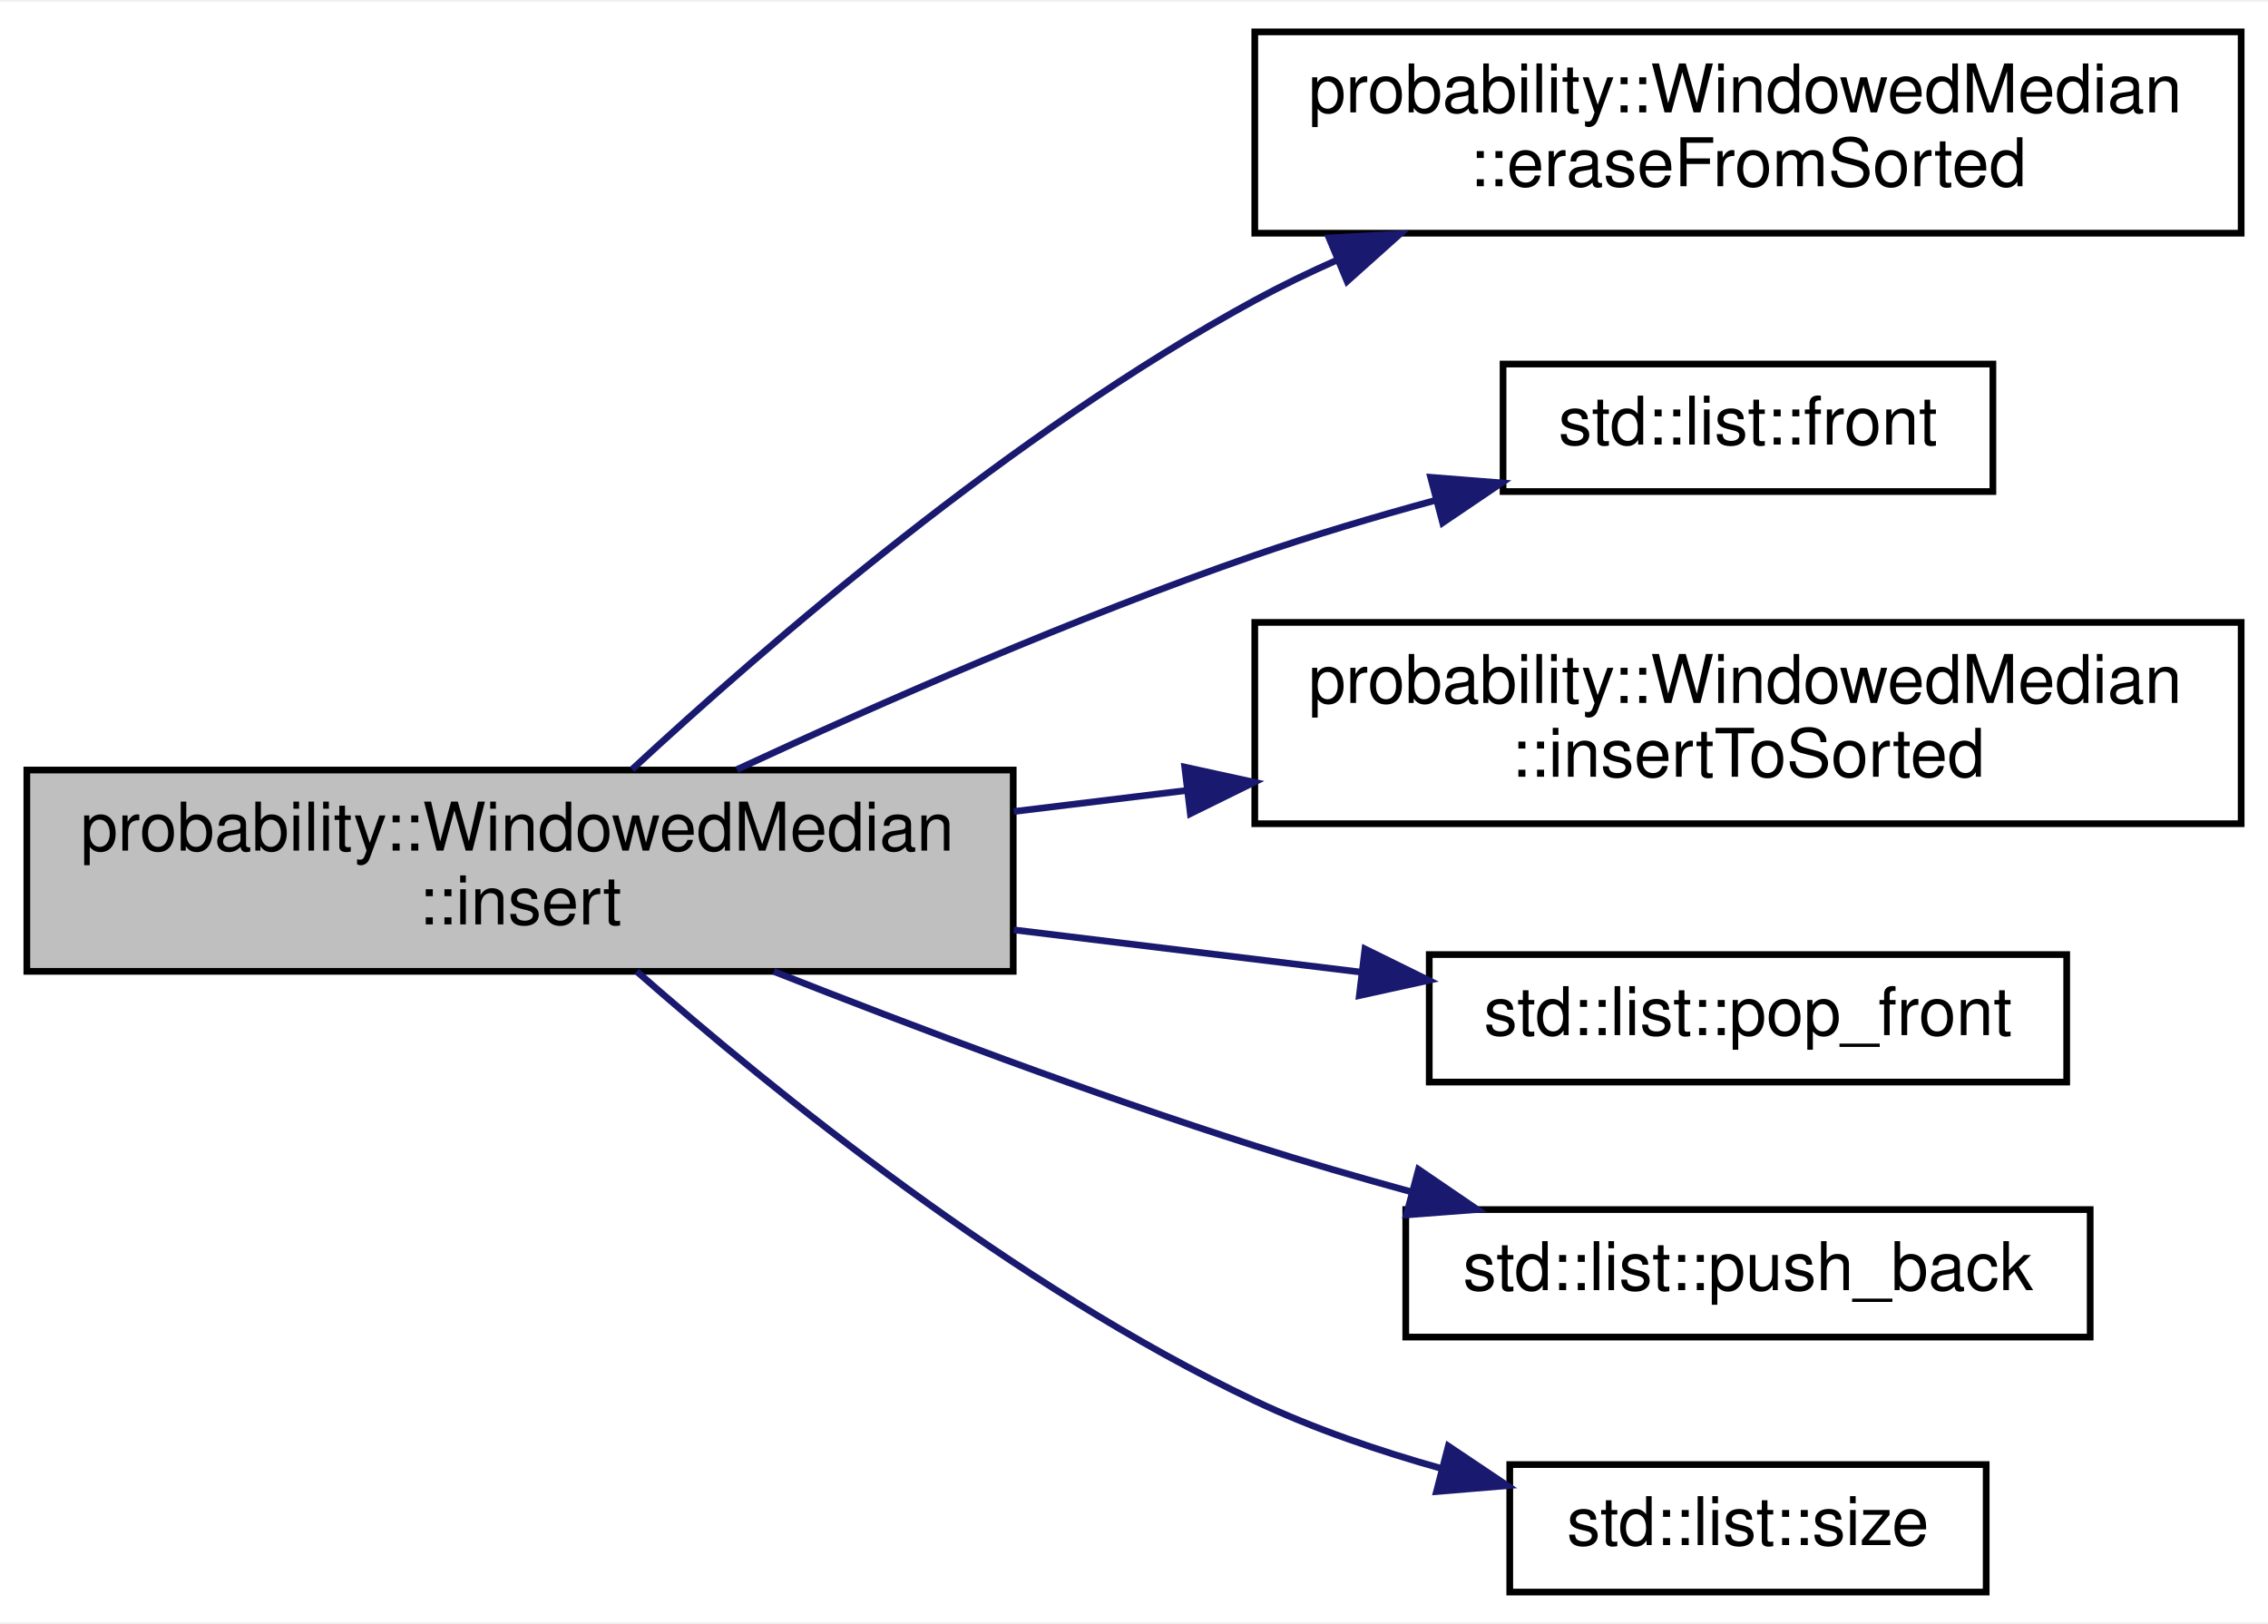
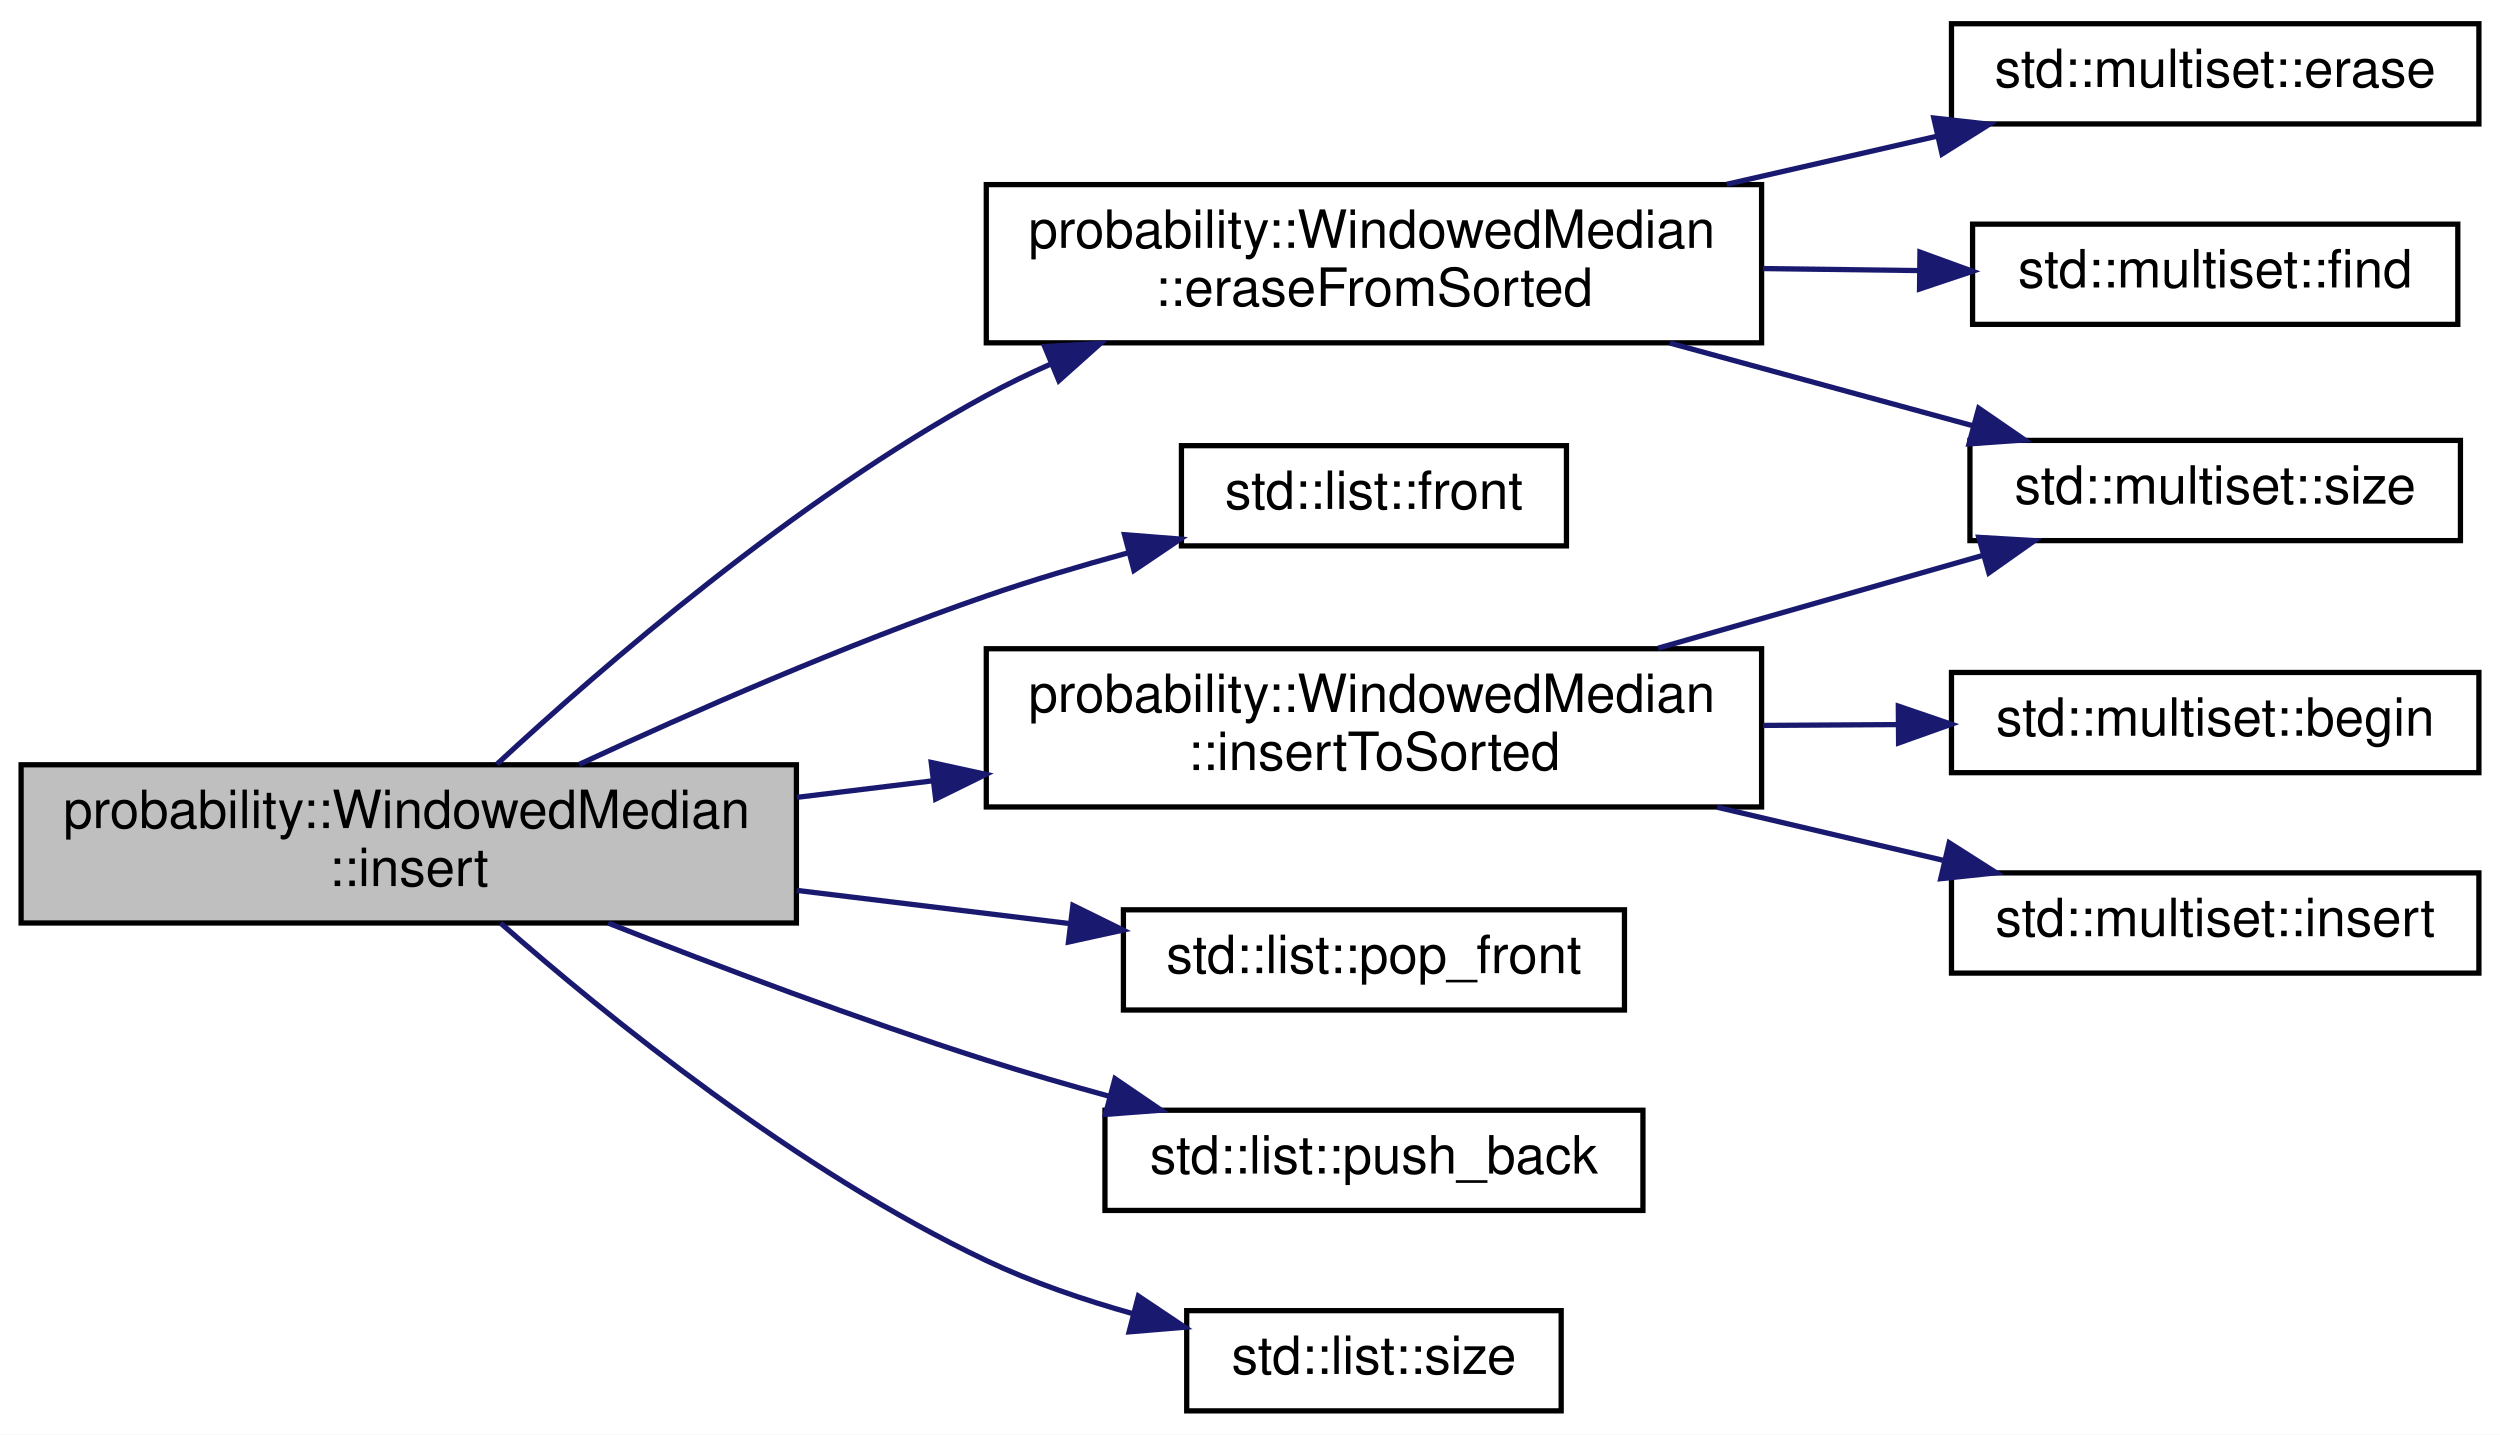
- <svg xmlns="http://www.w3.org/2000/svg" xmlns:xlink="http://www.w3.org/1999/xlink" width="338pt" height="242pt" viewBox="0.00 0.00 338.00 241.50">
-   <g id="graph0" class="graph" transform="scale(1 1) rotate(0) translate(4 237.5)">
-     <polygon fill="white" stroke="transparent" points="-4,4 -4,-237.5 334,-237.5 334,4 -4,4" />
+ <svg xmlns="http://www.w3.org/2000/svg" xmlns:xlink="http://www.w3.org/1999/xlink" width="474pt" height="272pt" viewBox="0.00 0.00 474.00 272.00">
+   <g id="graph0" class="graph" transform="scale(1 1) rotate(0) translate(4 268)">
+     <polygon fill="white" stroke="transparent" points="-4,4 -4,-268 470,-268 470,4 -4,4" />
    <g id="node1" class="node">
      <g id="a_node1">
        <a xlink:title="Insert a new value to the stream.">
          <polygon fill="#bfbfbf" stroke="black" points="0,-93 0,-123 147,-123 147,-93 0,-93" />
          <text text-anchor="start" x="8" y="-111" font-family="Helvetica,sans-Serif" font-size="10.00">probability::WindowedMedian</text>
          <text text-anchor="middle" x="73.5" y="-100" font-family="Helvetica,sans-Serif" font-size="10.00">::insert</text>
        </a>
      </g>
    </g>
    <g id="node2" class="node">
      <g id="a_node2">
        <a xlink:href="../../d6/dda/classprobability_1_1_windowed_median.html#ac1fa194c35fe54e7913185b8df5de097" target="_top" xlink:title="Erases a value from a sorted multi-value BST.">
          <polygon fill="white" stroke="black" points="183,-203 183,-233 330,-233 330,-203 183,-203" />
          <text text-anchor="start" x="191" y="-221" font-family="Helvetica,sans-Serif" font-size="10.00">probability::WindowedMedian</text>
          <text text-anchor="middle" x="256.5" y="-210" font-family="Helvetica,sans-Serif" font-size="10.00">::eraseFromSorted</text>
        </a>
      </g>
    </g>
    <g id="edge1" class="edge">
      <path fill="none" stroke="midnightblue" d="M90.2,-123.1C110.3,-141.72 146.85,-173.33 183,-193 186.92,-195.13 191.06,-197.14 195.29,-199.01" />
      <polygon fill="midnightblue" stroke="midnightblue" points="194.07,-202.29 204.65,-202.89 196.76,-195.83 194.07,-202.29" />
    </g>
-     <g id="node3" class="node">
-       <g id="a_node3">
+     <g id="node6" class="node">
+       <g id="a_node6">
        <a target="_blank" xlink:href="http://en.cppreference.com/w/cpp/container/list/front.html#" xlink:title=" ">
          <polygon fill="white" stroke="black" points="220,-164.5 220,-183.5 293,-183.5 293,-164.5 220,-164.5" />
          <text text-anchor="middle" x="256.5" y="-171.5" font-family="Helvetica,sans-Serif" font-size="10.00">std::list::front</text>
        </a>
      </g>
    </g>
-     <g id="edge2" class="edge">
+     <g id="edge5" class="edge">
      <path fill="none" stroke="midnightblue" d="M105.81,-123.07C127.21,-133 156.42,-145.82 183,-155 191.58,-157.96 200.86,-160.72 209.84,-163.17" />
      <polygon fill="midnightblue" stroke="midnightblue" points="209.21,-166.62 219.78,-165.79 211,-159.85 209.21,-166.62" />
    </g>
-     <g id="node4" class="node">
-       <g id="a_node4">
+     <g id="node7" class="node">
+       <g id="a_node7">
        <a xlink:href="../../d6/dda/classprobability_1_1_windowed_median.html#a1d04e16e1c74b1f5b56aaf31d8409c4d" target="_top" xlink:title="Inserts a value to a sorted multi-value BST.">
          <polygon fill="white" stroke="black" points="183,-115 183,-145 330,-145 330,-115 183,-115" />
          <text text-anchor="start" x="191" y="-133" font-family="Helvetica,sans-Serif" font-size="10.00">probability::WindowedMedian</text>
          <text text-anchor="middle" x="256.5" y="-122" font-family="Helvetica,sans-Serif" font-size="10.00">::insertToSorted</text>
        </a>
      </g>
    </g>
-     <g id="edge3" class="edge">
+     <g id="edge6" class="edge">
      <path fill="none" stroke="midnightblue" d="M147.08,-116.82C155.56,-117.85 164.26,-118.91 172.87,-119.96" />
      <polygon fill="midnightblue" stroke="midnightblue" points="172.56,-123.44 182.91,-121.18 173.4,-116.5 172.56,-123.44" />
    </g>
-     <g id="node5" class="node">
-       <g id="a_node5">
+     <g id="node10" class="node">
+       <g id="a_node10">
        <a target="_blank" xlink:href="http://en.cppreference.com/w/cpp/container/list/pop_front.html#" xlink:title=" ">
          <polygon fill="white" stroke="black" points="209,-76.5 209,-95.5 304,-95.5 304,-76.5 209,-76.5" />
          <text text-anchor="middle" x="256.5" y="-83.5" font-family="Helvetica,sans-Serif" font-size="10.00">std::list::pop_front</text>
        </a>
      </g>
    </g>
-     <g id="edge4" class="edge">
+     <g id="edge10" class="edge">
      <path fill="none" stroke="midnightblue" d="M147.08,-99.18C164.34,-97.08 182.52,-94.87 198.95,-92.87" />
      <polygon fill="midnightblue" stroke="midnightblue" points="199.42,-96.34 208.92,-91.66 198.58,-89.39 199.42,-96.34" />
    </g>
-     <g id="node6" class="node">
-       <g id="a_node6">
+     <g id="node11" class="node">
+       <g id="a_node11">
        <a target="_blank" xlink:href="http://en.cppreference.com/w/cpp/container/list/push_back.html#" xlink:title=" ">
          <polygon fill="white" stroke="black" points="205.5,-38.5 205.5,-57.5 307.5,-57.5 307.5,-38.5 205.5,-38.5" />
          <text text-anchor="middle" x="256.5" y="-45.5" font-family="Helvetica,sans-Serif" font-size="10.00">std::list::push_back</text>
        </a>
      </g>
    </g>
-     <g id="edge5" class="edge">
+     <g id="edge11" class="edge">
      <path fill="none" stroke="midnightblue" d="M111.32,-92.98C132.17,-84.76 158.83,-74.71 183,-67 190.5,-64.61 198.5,-62.29 206.34,-60.14" />
      <polygon fill="midnightblue" stroke="midnightblue" points="207.4,-63.48 216.15,-57.51 205.59,-56.71 207.4,-63.48" />
    </g>
-     <g id="node7" class="node">
-       <g id="a_node7">
+     <g id="node12" class="node">
+       <g id="a_node12">
        <a target="_blank" xlink:href="http://en.cppreference.com/w/cpp/container/list/size.html#" xlink:title=" ">
          <polygon fill="white" stroke="black" points="221,-0.5 221,-19.5 292,-19.5 292,-0.5 221,-0.5" />
          <text text-anchor="middle" x="256.5" y="-7.5" font-family="Helvetica,sans-Serif" font-size="10.00">std::list::size</text>
        </a>
      </g>
    </g>
-     <g id="edge6" class="edge">
+     <g id="edge12" class="edge">
      <path fill="none" stroke="midnightblue" d="M90.89,-92.99C111.11,-75.24 147.21,-45.97 183,-29 191.73,-24.86 201.49,-21.53 210.95,-18.88" />
      <polygon fill="midnightblue" stroke="midnightblue" points="211.84,-22.26 220.64,-16.36 210.08,-15.48 211.84,-22.26" />
    </g>
+     <g id="node3" class="node">
+       <g id="a_node3">
+         <a target="_blank" xlink:href="http://en.cppreference.com/w/cpp/container/multiset/erase.html#" xlink:title=" ">
+           <polygon fill="white" stroke="black" points="366,-244.5 366,-263.5 466,-263.5 466,-244.5 366,-244.5" />
+           <text text-anchor="middle" x="416" y="-251.5" font-family="Helvetica,sans-Serif" font-size="10.00">std::multiset::erase</text>
+         </a>
+       </g>
+     </g>
+     <g id="edge2" class="edge">
+       <path fill="none" stroke="midnightblue" d="M323.38,-233.06C336.68,-236.1 350.49,-239.26 363.23,-242.17" />
+       <polygon fill="midnightblue" stroke="midnightblue" points="362.65,-245.62 373.18,-244.44 364.21,-238.8 362.65,-245.62" />
+     </g>
+     <g id="node4" class="node">
+       <g id="a_node4">
+         <a target="_blank" xlink:href="http://en.cppreference.com/w/cpp/container/multiset/find.html#" xlink:title=" ">
+           <polygon fill="white" stroke="black" points="370,-206.5 370,-225.5 462,-225.5 462,-206.5 370,-206.5" />
+           <text text-anchor="middle" x="416" y="-213.5" font-family="Helvetica,sans-Serif" font-size="10.00">std::multiset::find</text>
+         </a>
+       </g>
+     </g>
+     <g id="edge3" class="edge">
+       <path fill="none" stroke="midnightblue" d="M330.26,-217.08C340.2,-216.95 350.27,-216.82 359.83,-216.7" />
+       <polygon fill="midnightblue" stroke="midnightblue" points="360.02,-220.2 369.98,-216.57 359.94,-213.2 360.02,-220.2" />
+     </g>
+     <g id="node5" class="node">
+       <g id="a_node5">
+         <a target="_blank" xlink:href="http://en.cppreference.com/w/cpp/container/multiset/size.html#" xlink:title=" ">
+           <polygon fill="white" stroke="black" points="369.5,-165.5 369.5,-184.5 462.5,-184.5 462.5,-165.5 369.5,-165.5" />
+           <text text-anchor="middle" x="416" y="-172.5" font-family="Helvetica,sans-Serif" font-size="10.00">std::multiset::size</text>
+         </a>
+       </g>
+     </g>
+     <g id="edge4" class="edge">
+       <path fill="none" stroke="midnightblue" d="M312.59,-202.96C331.36,-197.84 352.11,-192.17 370,-187.29" />
+       <polygon fill="midnightblue" stroke="midnightblue" points="371.16,-190.6 379.89,-184.59 369.32,-183.84 371.16,-190.6" />
+     </g>
+     <g id="edge9" class="edge">
+       <path fill="none" stroke="midnightblue" d="M310.38,-145.11C330.38,-150.82 352.88,-157.25 371.88,-162.68" />
+       <polygon fill="midnightblue" stroke="midnightblue" points="371.17,-166.12 381.75,-165.5 373.09,-159.39 371.17,-166.12" />
+     </g>
+     <g id="node8" class="node">
+       <g id="a_node8">
+         <a target="_blank" xlink:href="http://en.cppreference.com/w/cpp/container/multiset/begin.html#" xlink:title=" ">
+           <polygon fill="white" stroke="black" points="366,-121.5 366,-140.5 466,-140.5 466,-121.5 366,-121.5" />
+           <text text-anchor="middle" x="416" y="-128.5" font-family="Helvetica,sans-Serif" font-size="10.00">std::multiset::begin</text>
+         </a>
+       </g>
+     </g>
+     <g id="edge7" class="edge">
+       <path fill="none" stroke="midnightblue" d="M330.26,-130.46C338.85,-130.52 347.54,-130.57 355.92,-130.62" />
+       <polygon fill="midnightblue" stroke="midnightblue" points="355.92,-134.12 365.95,-130.69 355.97,-127.13 355.92,-134.12" />
+     </g>
+     <g id="node9" class="node">
+       <g id="a_node9">
+         <a target="_blank" xlink:href="http://en.cppreference.com/w/cpp/container/multiset/insert.html#" xlink:title=" ">
+           <polygon fill="white" stroke="black" points="366,-83.5 366,-102.5 466,-102.5 466,-83.5 366,-83.5" />
+           <text text-anchor="middle" x="416" y="-90.5" font-family="Helvetica,sans-Serif" font-size="10.00">std::multiset::insert</text>
+         </a>
+       </g>
+     </g>
+     <g id="edge8" class="edge">
+       <path fill="none" stroke="midnightblue" d="M321.56,-114.95C335.81,-111.6 350.73,-108.1 364.36,-104.9" />
+       <polygon fill="midnightblue" stroke="midnightblue" points="365.56,-108.21 374.49,-102.52 363.96,-101.4 365.56,-108.21" />
+     </g>
  </g>
</svg>
